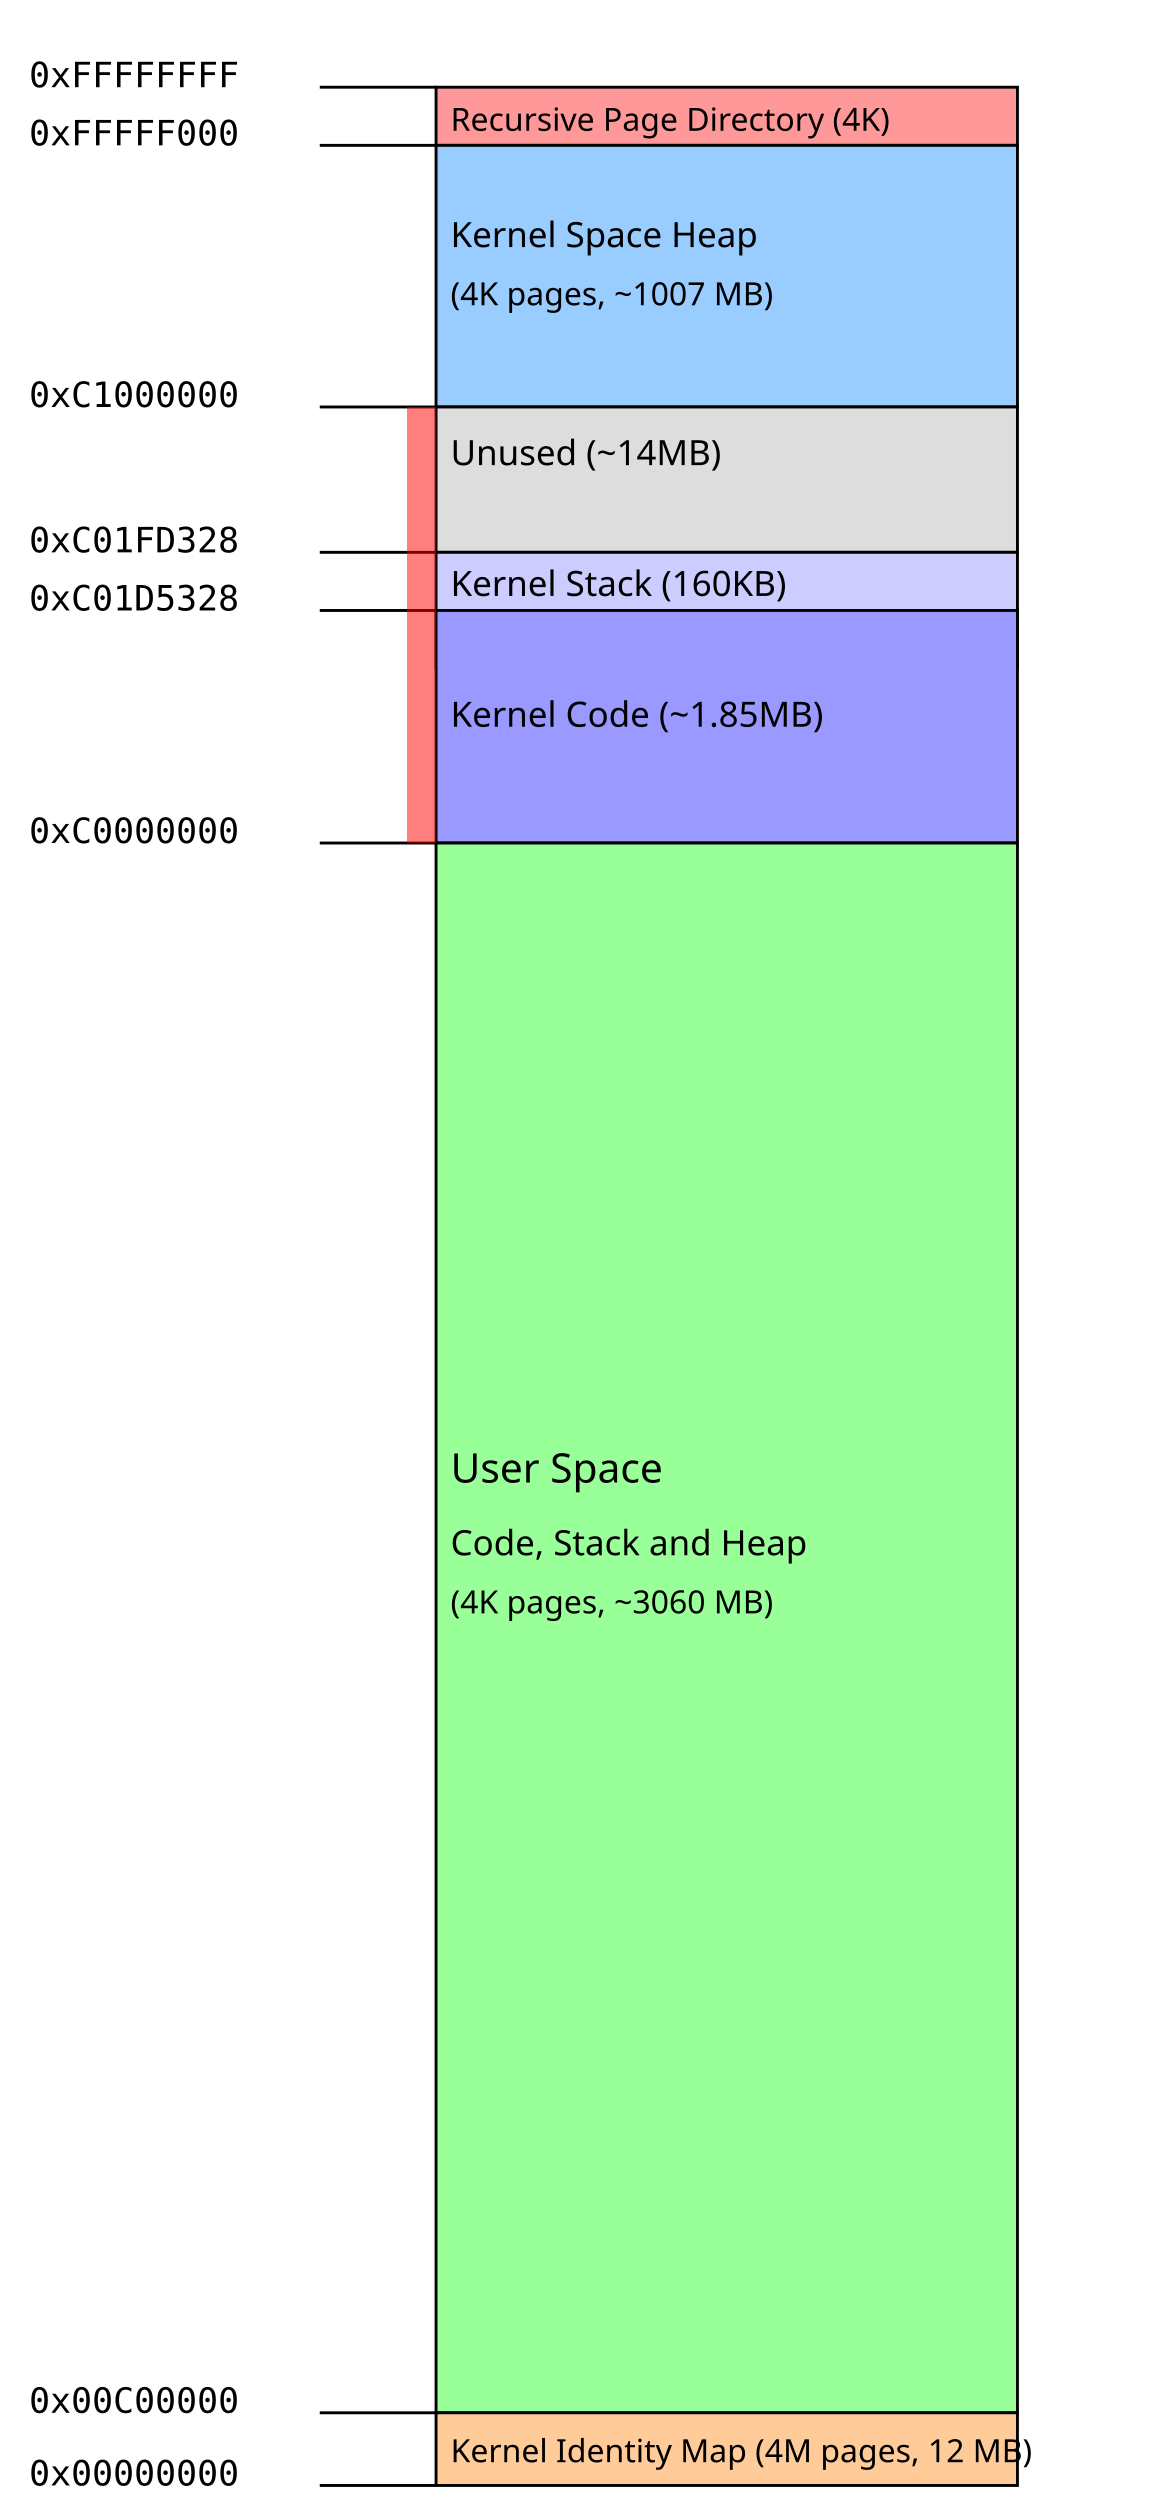
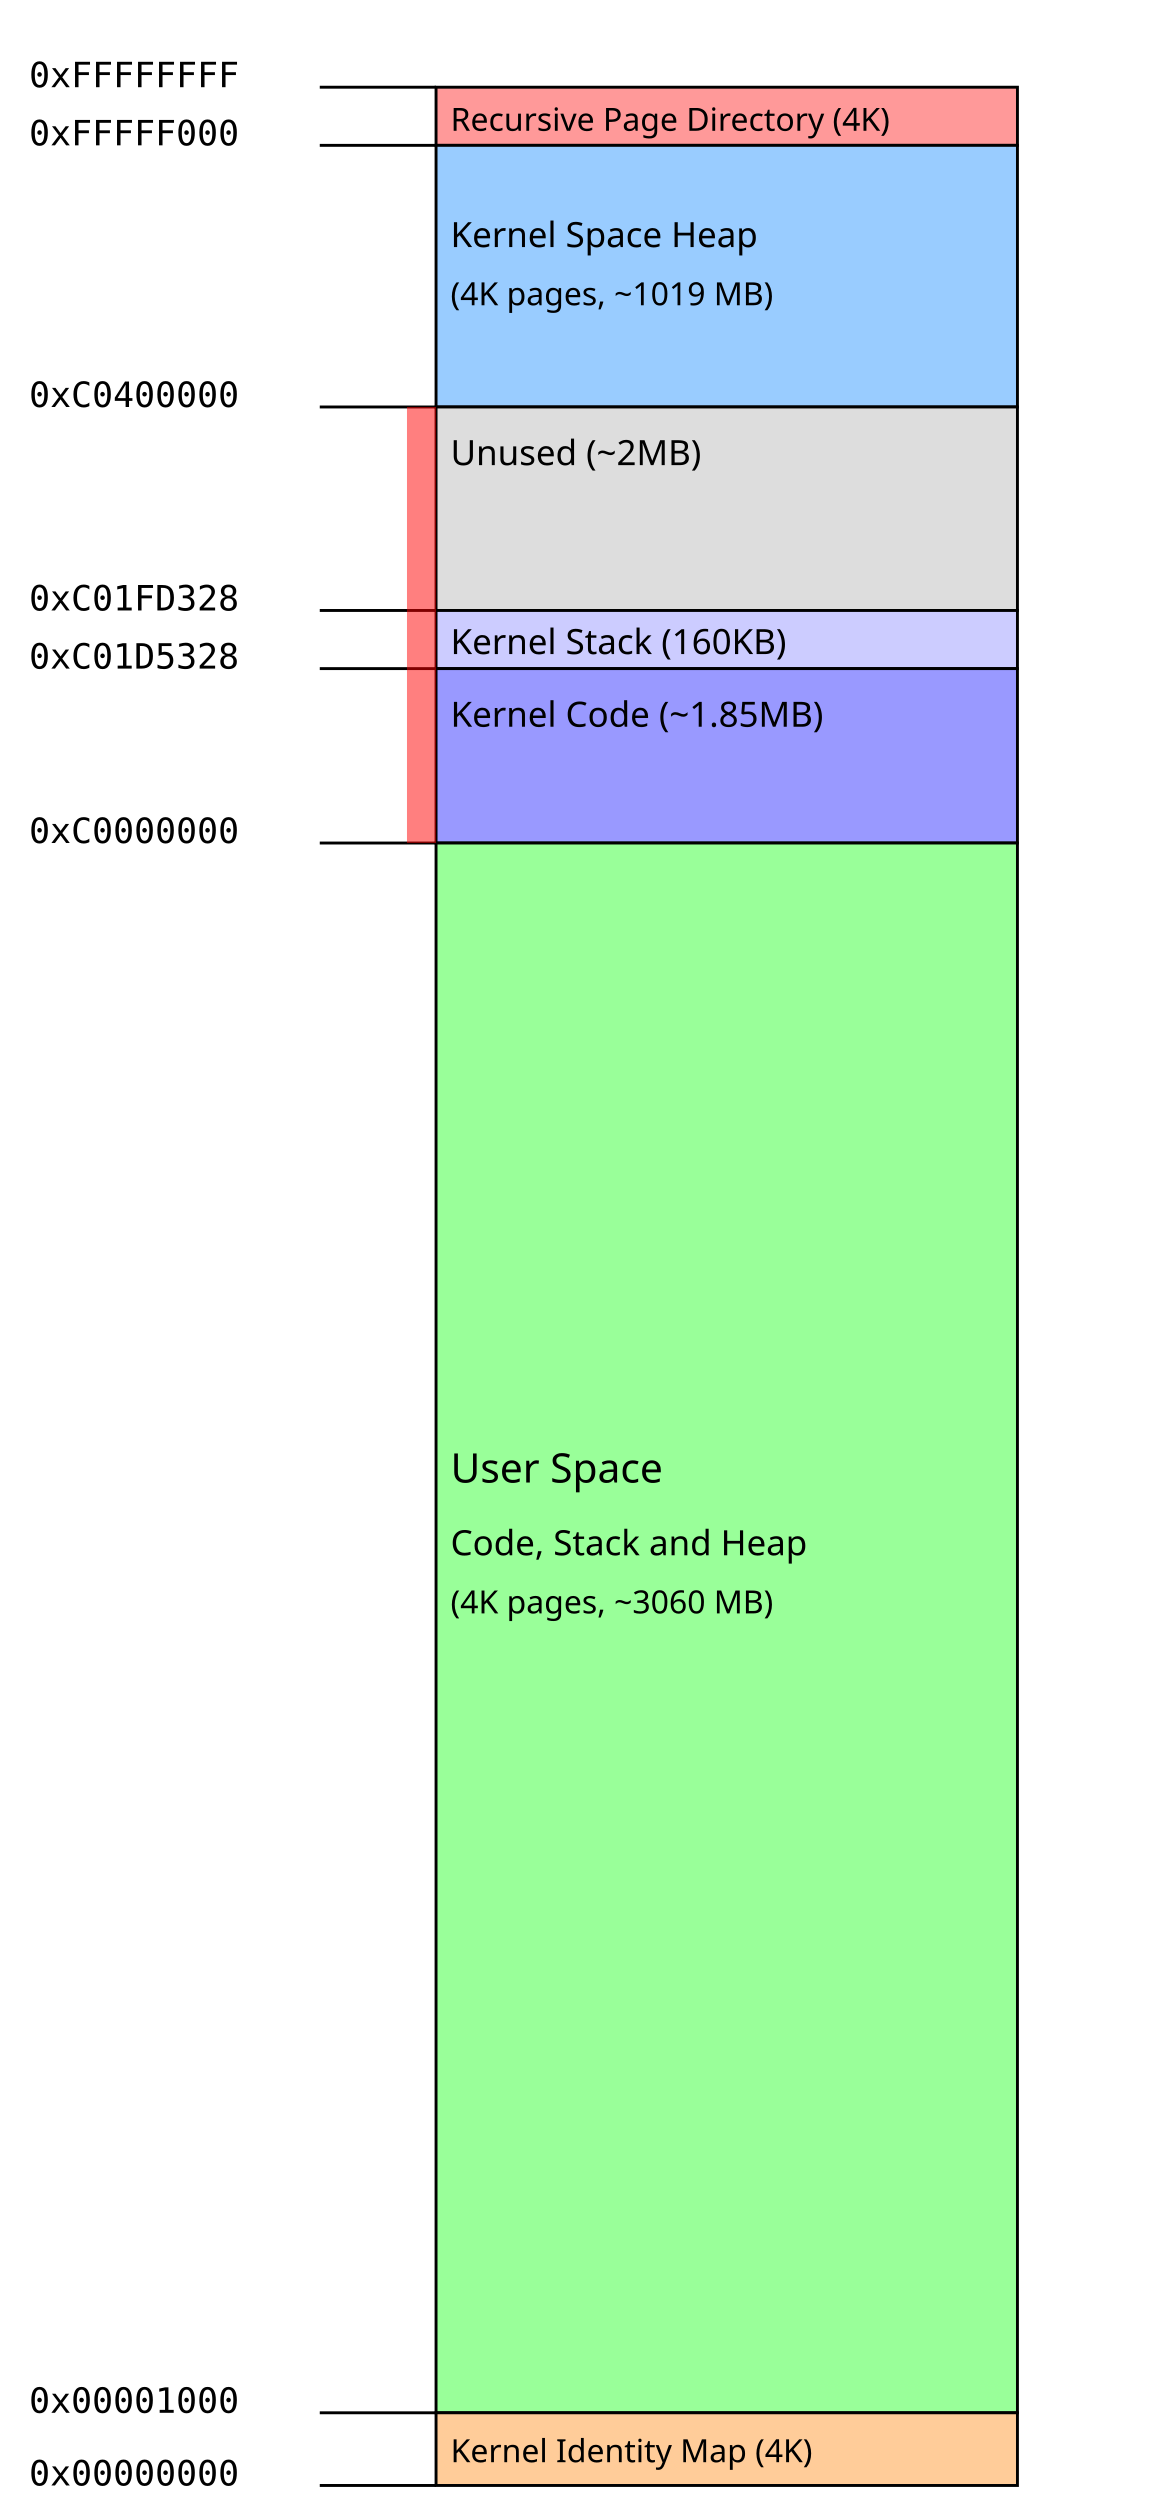
<svg xmlns="http://www.w3.org/2000/svg" viewBox="0 0 400 860">
  <text x="10" y="30" font-family="monospace" font-size="12">0xFFFFFFFF</text>
  <text x="10" y="50" font-family="monospace" font-size="12">0xFFFFF000</text>
-   <text x="10" y="140" font-family="monospace" font-size="12">0xC1000000</text>
+   <text x="10" y="140" font-family="monospace" font-size="12">0xC0400000</text>
  <text x="10" y="290" font-family="monospace" font-size="12">0xC0000000</text>
-   <text x="10" y="830" font-family="monospace" font-size="12">0x00C00000</text>
+   <text x="10" y="830" font-family="monospace" font-size="12">0x00001000</text>
  <text x="10" y="855" font-family="monospace" font-size="12">0x00000000</text>
-   <text x="10" y="190" font-family="monospace" font-size="12">0xC01FD328</text>
-   <text x="10" y="210" font-family="monospace" font-size="12">0xC01D5328</text>
+   <text x="10" y="210" font-family="monospace" font-size="12">0xC01FD328</text>
+   <text x="10" y="230" font-family="monospace" font-size="12">0xC01D5328</text>
  <rect x="150" y="30" width="200" height="20" fill="#FF9999" stroke="black" stroke-width="1" />
  <text x="155" y="45" font-family="sans-serif" font-size="11">Recursive Page Directory (4K)</text>
  <rect x="150" y="50" width="200" height="90" fill="#99CCFF" stroke="black" stroke-width="1" />
  <text x="155" y="85" font-family="sans-serif" font-size="12">Kernel Space Heap</text>
-   <text x="155" y="105" font-family="sans-serif" font-size="11">(4K pages, ~1007 MB)</text>
-   <rect x="150" y="140" width="200" height="50" fill="#DDDDDD" stroke="black" stroke-width="1" />
-   <text x="155" y="160" font-family="sans-serif" font-size="12">Unused (~14MB)</text>
-   <rect x="150" y="190" width="200" height="40" fill="#CCCCFF" stroke="black" stroke-width="1" />
-   <text x="155" y="205" font-family="sans-serif" font-size="12">Kernel Stack (160KB)</text>
-   <rect x="150" y="210" width="200" height="80" fill="#9999FF" stroke="black" stroke-width="1" />
+   <text x="155" y="105" font-family="sans-serif" font-size="11">(4K pages, ~1019 MB)</text>
+   <rect x="150" y="140" width="200" height="70" fill="#DDDDDD" stroke="black" stroke-width="1" />
+   <text x="155" y="160" font-family="sans-serif" font-size="12">Unused (~2MB)</text>
+   <rect x="150" y="210" width="200" height="20" fill="#CCCCFF" stroke="black" stroke-width="1" />
+   <text x="155" y="225" font-family="sans-serif" font-size="12">Kernel Stack (160KB)</text>
+   <rect x="150" y="230" width="200" height="60" fill="#9999FF" stroke="black" stroke-width="1" />
  <text x="155" y="250" font-family="sans-serif" font-size="12">Kernel Code (~1.85MB)</text>
  <rect x="150" y="290" width="200" height="540" fill="#99FF99" stroke="black" stroke-width="1" />
  <text x="155" y="510" font-family="sans-serif" font-size="14">User Space</text>
  <text x="155" y="535" font-family="sans-serif" font-size="12">Code, Stack and Heap</text>
  <text x="155" y="555" font-family="sans-serif" font-size="11">(4K pages, ~3060 MB)</text>
  <rect x="150" y="830" width="200" height="25" fill="#FFCC99" stroke="black" stroke-width="1" />
-   <text x="155" y="847" font-family="sans-serif" font-size="11">Kernel Identity Map (4M pages, 12 MB)</text>
+   <text x="155" y="847" font-family="sans-serif" font-size="11">Kernel Identity Map (4K)</text>
  <line x1="110" y1="30" x2="150" y2="30" stroke="black" stroke-width="1" />
  <line x1="110" y1="50" x2="150" y2="50" stroke="black" stroke-width="1" />
  <line x1="110" y1="140" x2="150" y2="140" stroke="black" stroke-width="1" />
-   <line x1="110" y1="190" x2="150" y2="190" stroke="black" stroke-width="1" />
  <line x1="110" y1="210" x2="150" y2="210" stroke="black" stroke-width="1" />
+   <line x1="110" y1="230" x2="150" y2="230" stroke="black" stroke-width="1" />
  <line x1="110" y1="290" x2="150" y2="290" stroke="black" stroke-width="1" />
  <line x1="110" y1="830" x2="150" y2="830" stroke="black" stroke-width="1" />
  <line x1="110" y1="855" x2="150" y2="855" stroke="black" stroke-width="1" />
  <rect x="140" y="140" width="10" height="150" fill="#FF0000" stroke="none" fill-opacity="0.5" />
</svg>
